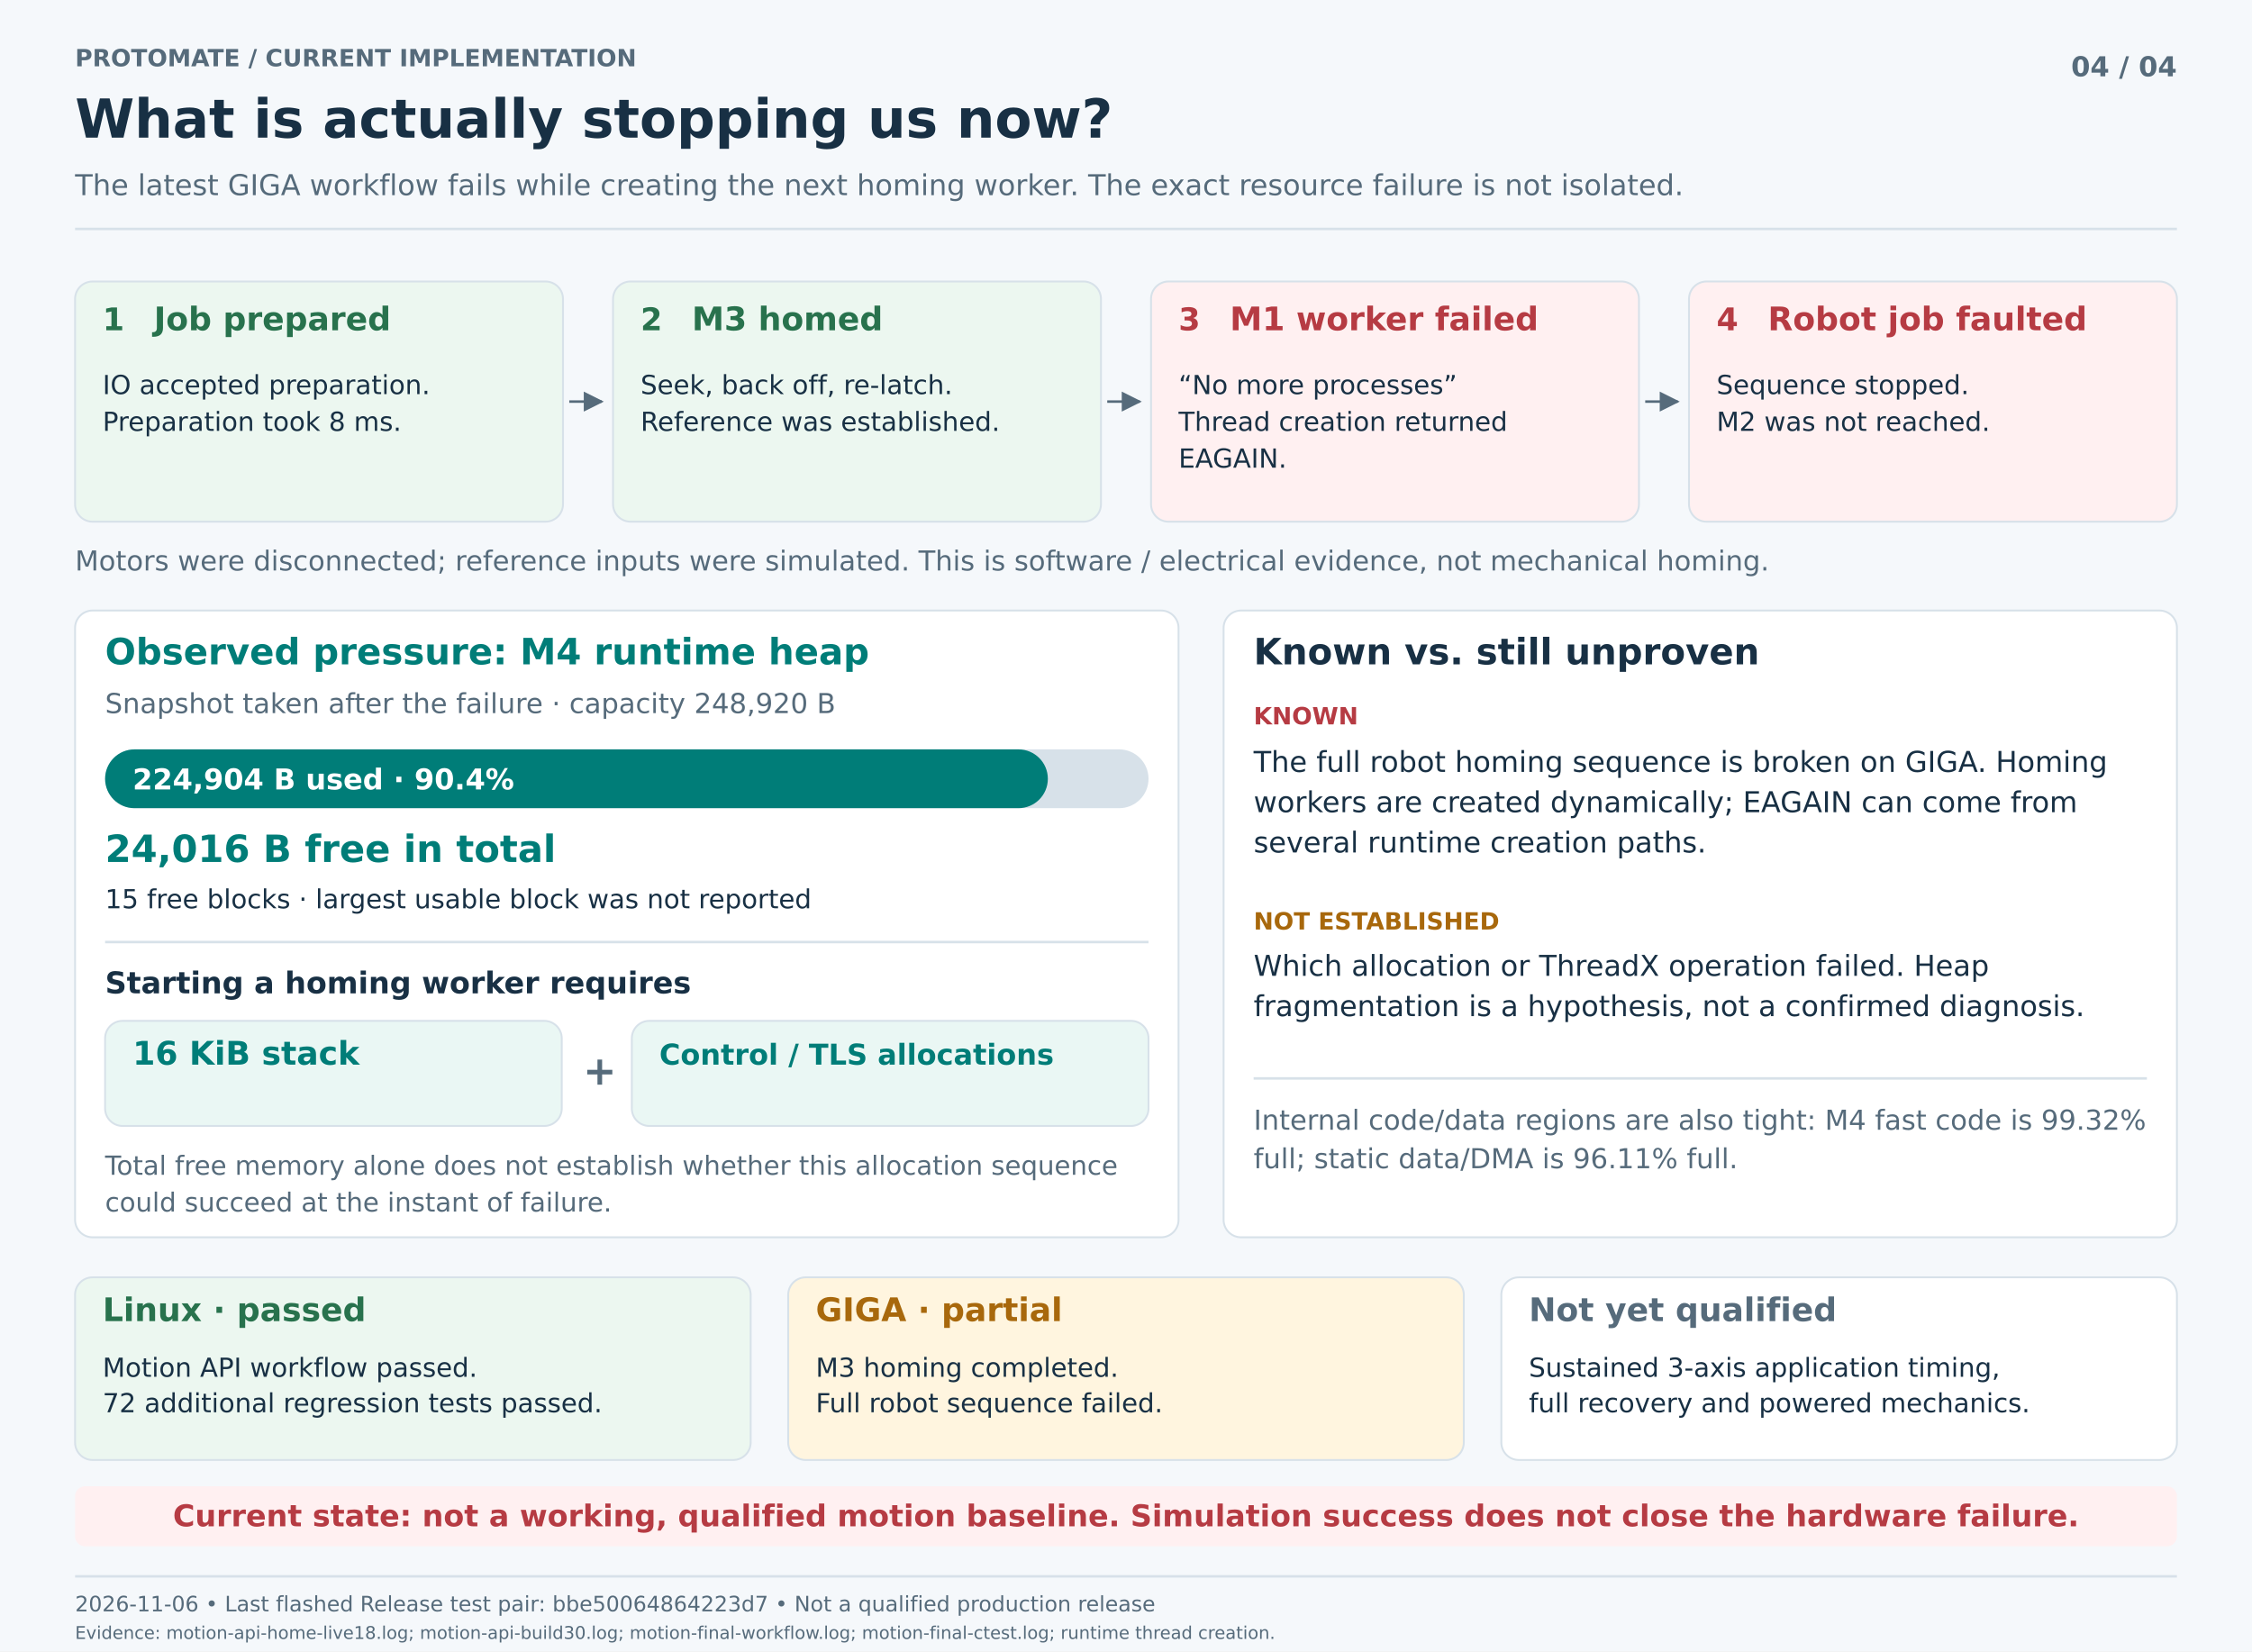
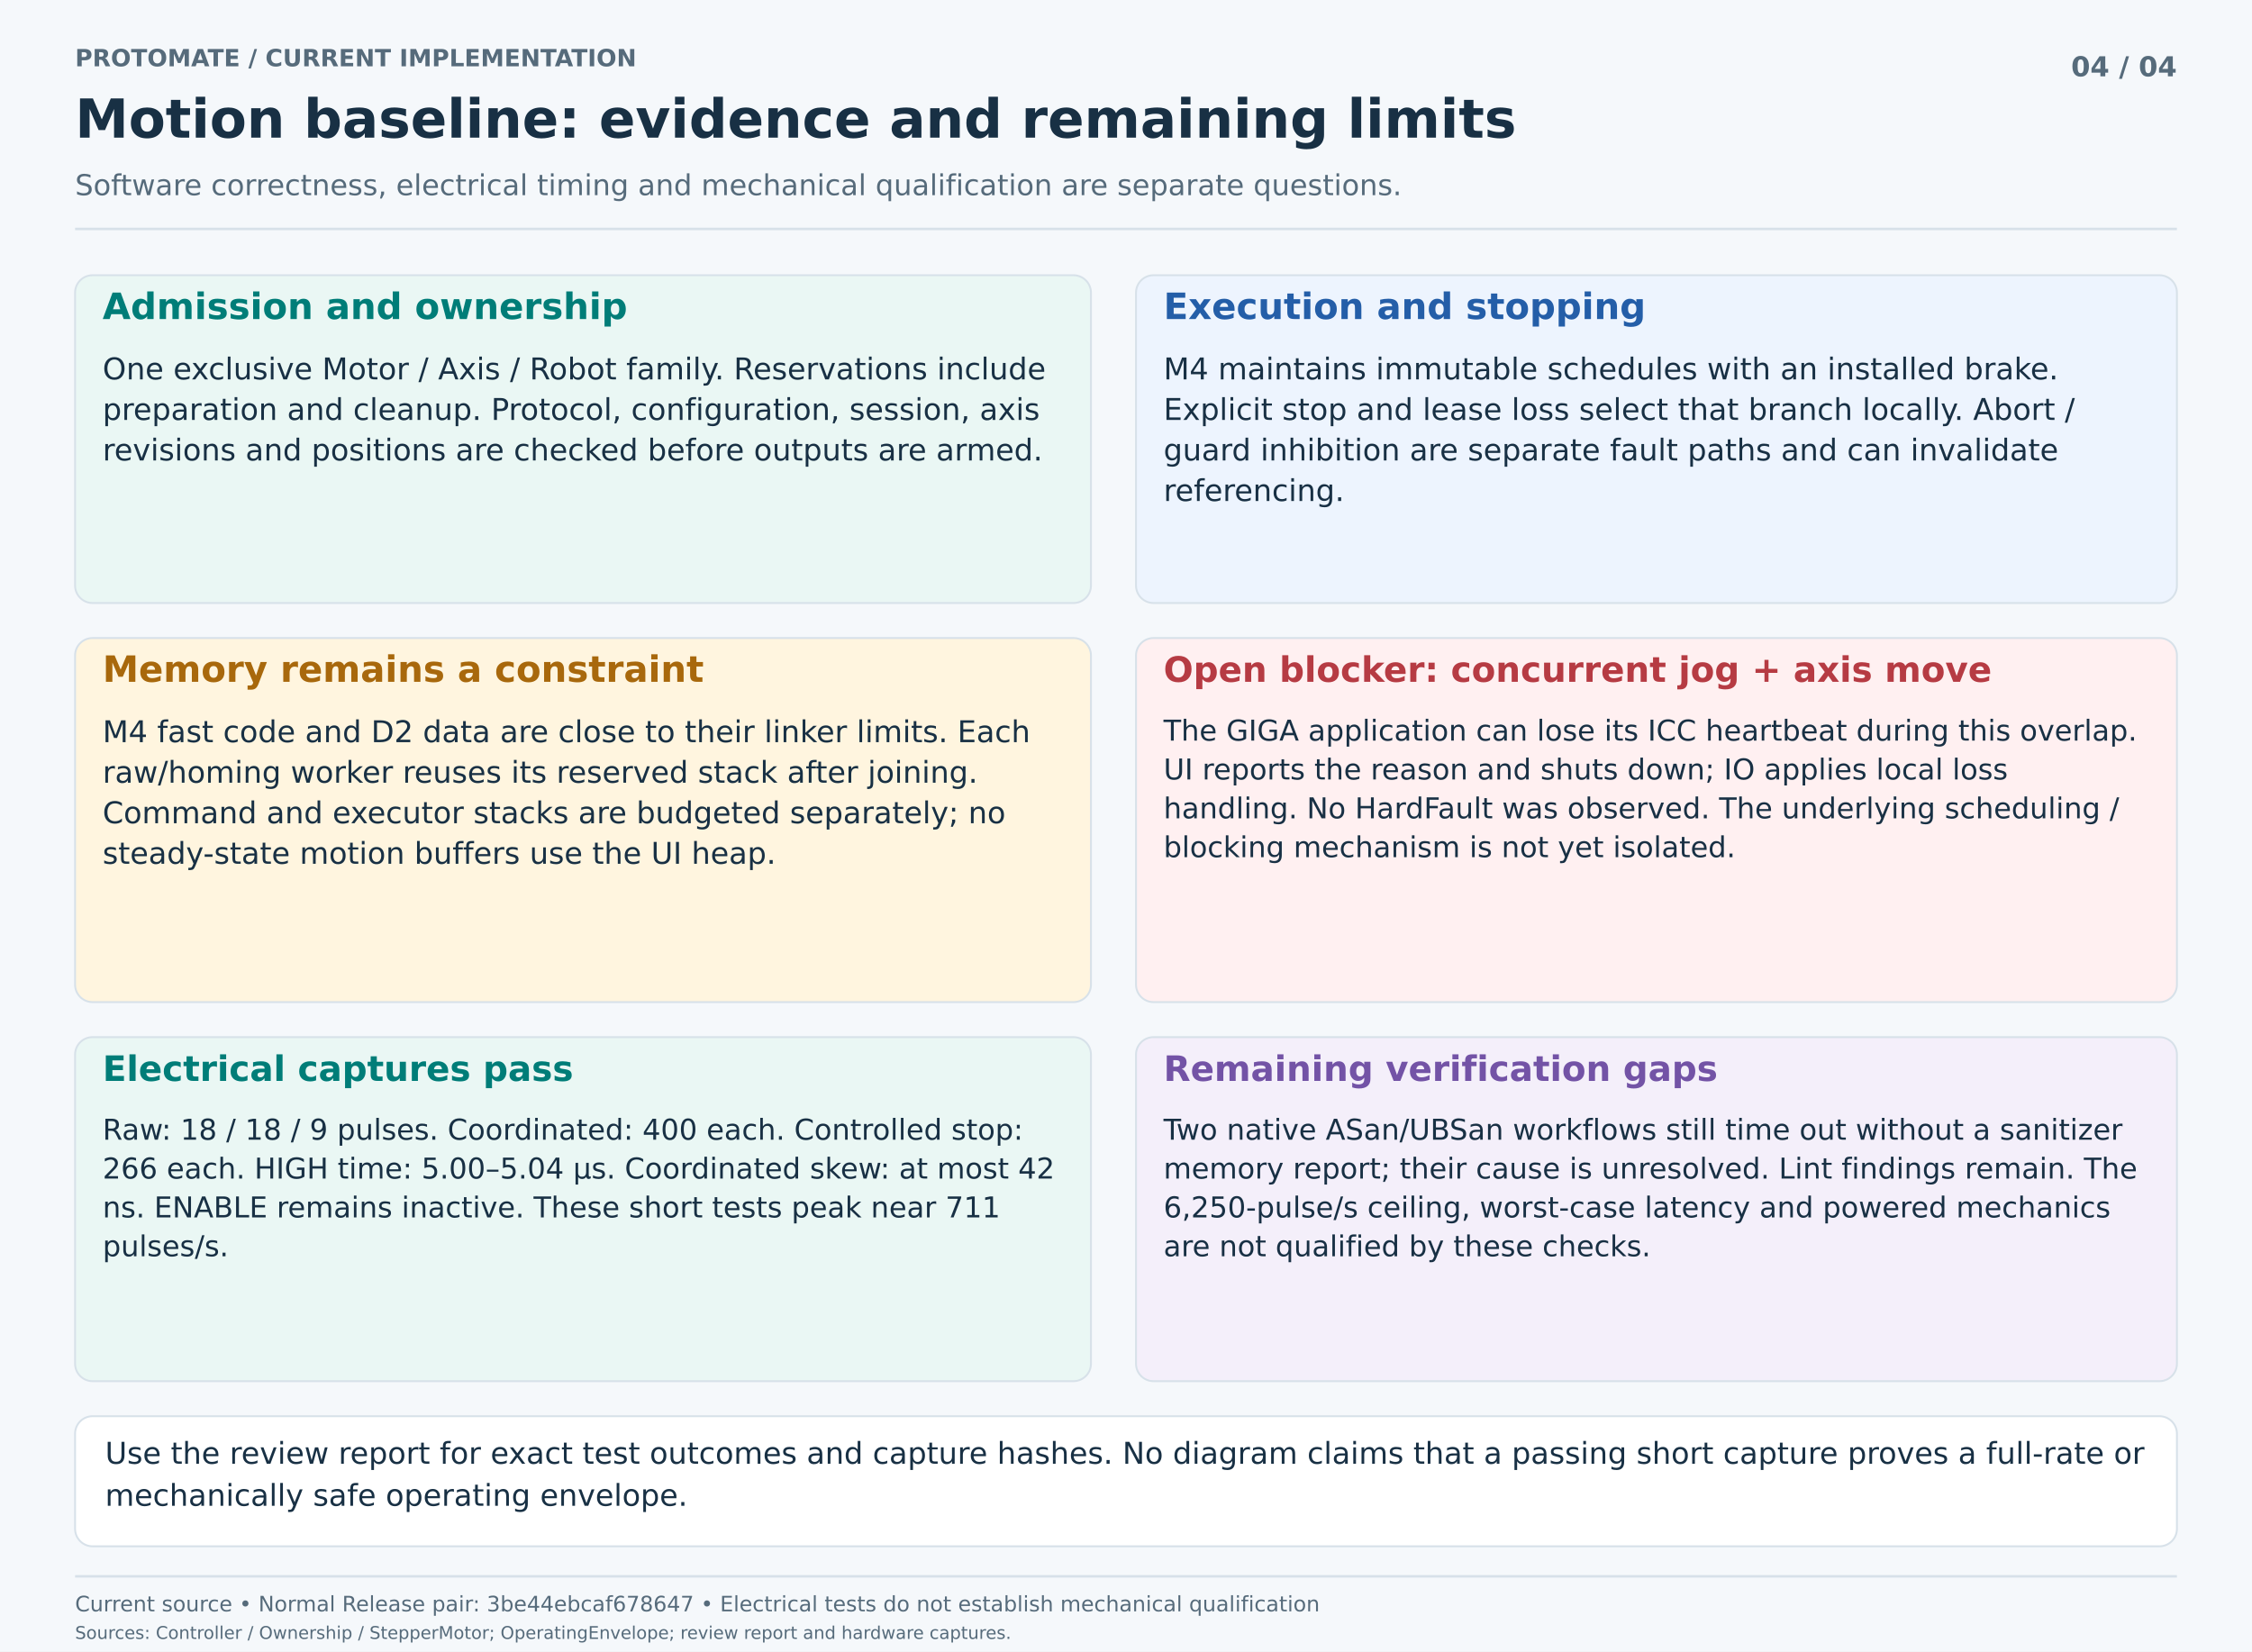
<svg xmlns="http://www.w3.org/2000/svg" width="1800" height="1320" viewBox="0 0 1800 1320" role="img" aria-labelledby="title desc">
  <defs>
    <marker id="arrow" viewBox="0 0 10 10" refX="9" refY="5" markerWidth="8" markerHeight="8" orient="auto-start-reverse">
      <path d="M 0 0 L 10 5 L 0 10 z" fill="#566B7B" />
    </marker>
  </defs>
  <rect x="0" y="0" width="1800" height="1320" rx="0" fill="#F5F8FB" />
  <text x="60" y="53" font-family="DejaVu Sans" font-size="19" font-weight="700" text-anchor="start" fill="#566B7B">PROTOMATE  /  CURRENT IMPLEMENTATION</text>
-   <text x="60" y="110" font-family="DejaVu Sans" font-size="43" font-weight="700" text-anchor="start" fill="#183044">What is actually stopping us now?</text>
-   <text x="60" y="156" font-family="DejaVu Sans" font-size="23" font-weight="400" text-anchor="start" fill="#566B7B">The latest GIGA workflow fails while creating the next homing worker. The exact resource failure is not isolated.</text>
+   <text x="60" y="110" font-family="DejaVu Sans" font-size="43" font-weight="700" text-anchor="start" fill="#183044">Motion baseline: evidence and remaining limits</text>
+   <text x="60" y="156" font-family="DejaVu Sans" font-size="23" font-weight="400" text-anchor="start" fill="#566B7B">Software correctness, electrical timing and mechanical qualification are separate questions.</text>
  <text x="1740" y="61" font-family="DejaVu Sans" font-size="22" font-weight="700" text-anchor="end" fill="#566B7B">04 / 04</text>
  <path d="M60,183 L1740,183" fill="none" stroke="#D7E1E9" stroke-width="2" />
-   <rect x="60" y="225" width="390" height="192" rx="14" fill="#ECF7F0" stroke="#D7E1E9" stroke-width="1.5" />
-   <text x="82" y="264" font-family="DejaVu Sans" font-size="25" font-weight="700" text-anchor="start" fill="#28724D">1</text>
-   <text x="123" y="264" font-family="DejaVu Sans" font-size="26" font-weight="700" text-anchor="start" fill="#28724D">Job prepared</text>
-   <text x="82" y="315.0" font-family="DejaVu Sans" font-size="21" font-weight="400" text-anchor="start" fill="#183044">IO accepted preparation.</text>
-   <text x="82" y="344.4" font-family="DejaVu Sans" font-size="21" font-weight="400" text-anchor="start" fill="#183044">Preparation took 8 ms.</text>
-   <rect x="490" y="225" width="390" height="192" rx="14" fill="#ECF7F0" stroke="#D7E1E9" stroke-width="1.5" />
-   <text x="512" y="264" font-family="DejaVu Sans" font-size="25" font-weight="700" text-anchor="start" fill="#28724D">2</text>
-   <text x="553" y="264" font-family="DejaVu Sans" font-size="26" font-weight="700" text-anchor="start" fill="#28724D">M3 homed</text>
-   <text x="512" y="315.0" font-family="DejaVu Sans" font-size="21" font-weight="400" text-anchor="start" fill="#183044">Seek, back off, re-latch.</text>
-   <text x="512" y="344.4" font-family="DejaVu Sans" font-size="21" font-weight="400" text-anchor="start" fill="#183044">Reference was established.</text>
-   <rect x="920" y="225" width="390" height="192" rx="14" fill="#FFF0F1" stroke="#D7E1E9" stroke-width="1.5" />
-   <text x="942" y="264" font-family="DejaVu Sans" font-size="25" font-weight="700" text-anchor="start" fill="#B63B43">3</text>
-   <text x="983" y="264" font-family="DejaVu Sans" font-size="26" font-weight="700" text-anchor="start" fill="#B63B43">M1 worker failed</text>
-   <text x="942" y="315.0" font-family="DejaVu Sans" font-size="21" font-weight="400" text-anchor="start" fill="#183044">“No more processes”</text>
-   <text x="942" y="344.4" font-family="DejaVu Sans" font-size="21" font-weight="400" text-anchor="start" fill="#183044">Thread creation returned</text>
-   <text x="942" y="373.8" font-family="DejaVu Sans" font-size="21" font-weight="400" text-anchor="start" fill="#183044">EAGAIN.</text>
-   <rect x="1350" y="225" width="390" height="192" rx="14" fill="#FFF0F1" stroke="#D7E1E9" stroke-width="1.5" />
-   <text x="1372" y="264" font-family="DejaVu Sans" font-size="25" font-weight="700" text-anchor="start" fill="#B63B43">4</text>
-   <text x="1413" y="264" font-family="DejaVu Sans" font-size="26" font-weight="700" text-anchor="start" fill="#B63B43">Robot job faulted</text>
-   <text x="1372" y="315.0" font-family="DejaVu Sans" font-size="21" font-weight="400" text-anchor="start" fill="#183044">Sequence stopped.</text>
-   <text x="1372" y="344.4" font-family="DejaVu Sans" font-size="21" font-weight="400" text-anchor="start" fill="#183044">M2 was not reached.</text>
-   <path d="M455,321 L481,321" fill="none" stroke="#566B7B" stroke-width="2" marker-end="url(#arrow)" />
-   <path d="M885,321 L911,321" fill="none" stroke="#566B7B" stroke-width="2" marker-end="url(#arrow)" />
-   <path d="M1315,321 L1341,321" fill="none" stroke="#566B7B" stroke-width="2" marker-end="url(#arrow)" />
-   <text x="60" y="456" font-family="DejaVu Sans" font-size="22" font-weight="400" text-anchor="start" fill="#566B7B">Motors were disconnected; reference inputs were simulated. This is software / electrical evidence, not mechanical homing.</text>
-   <rect x="60" y="488" width="882" height="501" rx="14" fill="#FFFFFF" stroke="#D7E1E9" stroke-width="1.5" />
-   <text x="84" y="531" font-family="DejaVu Sans" font-size="29" font-weight="700" text-anchor="start" fill="#007D78">Observed pressure: M4 runtime heap</text>
-   <text x="84" y="570" font-family="DejaVu Sans" font-size="22" font-weight="400" text-anchor="start" fill="#566B7B">Snapshot taken after the failure · capacity 248,920 B</text>
-   <rect x="84" y="599" width="834" height="47" rx="23.5" fill="#D7E1E9" />
-   <rect x="84" y="599" width="753.535" height="47" rx="23.5" fill="#007D78" />
-   <text x="106" y="631" font-family="DejaVu Sans" font-size="23" font-weight="700" text-anchor="start" fill="#FFFFFF">224,904 B used · 90.4%</text>
-   <text x="84" y="689" font-family="DejaVu Sans" font-size="30" font-weight="700" text-anchor="start" fill="#007D78">24,016 B free in total</text>
-   <text x="84" y="726" font-family="DejaVu Sans" font-size="21" font-weight="400" text-anchor="start" fill="#183044">15 free blocks · largest usable block was not reported</text>
-   <path d="M84,753 L918,753" fill="none" stroke="#D7E1E9" stroke-width="2" />
-   <text x="84" y="794" font-family="DejaVu Sans" font-size="24" font-weight="700" text-anchor="start" fill="#183044">Starting a homing worker requires</text>
-   <rect x="84" y="816" width="365" height="84" rx="14" fill="#EAF7F4" stroke="#D7E1E9" stroke-width="1.5" />
-   <text x="106" y="851.0" font-family="DejaVu Sans" font-size="26" font-weight="700" text-anchor="start" fill="#007D78">16 KiB stack</text>
-   <text x="466" y="867" font-family="DejaVu Sans" font-size="32" font-weight="700" text-anchor="start" fill="#566B7B">+</text>
-   <rect x="505" y="816" width="413" height="84" rx="14" fill="#EAF7F4" stroke="#D7E1E9" stroke-width="1.5" />
-   <text x="527" y="851.0" font-family="DejaVu Sans" font-size="23" font-weight="700" text-anchor="start" fill="#007D78">Control / TLS allocations</text>
-   <text x="84" y="939.0" font-family="DejaVu Sans" font-size="21" font-weight="400" text-anchor="start" fill="#566B7B">Total free memory alone does not establish whether this allocation sequence</text>
-   <text x="84" y="968.4" font-family="DejaVu Sans" font-size="21" font-weight="400" text-anchor="start" fill="#566B7B">could succeed at the instant of failure.</text>
-   <rect x="978" y="488" width="762" height="501" rx="14" fill="#FFFFFF" stroke="#D7E1E9" stroke-width="1.5" />
-   <text x="1002" y="531" font-family="DejaVu Sans" font-size="29" font-weight="700" text-anchor="start" fill="#183044">Known vs. still unproven</text>
-   <text x="1002" y="579" font-family="DejaVu Sans" font-size="19" font-weight="700" text-anchor="start" fill="#B63B43">KNOWN</text>
-   <text x="1002" y="617.0" font-family="DejaVu Sans" font-size="23" font-weight="400" text-anchor="start" fill="#183044">The full robot homing sequence is broken on GIGA. Homing</text>
-   <text x="1002" y="649.2" font-family="DejaVu Sans" font-size="23" font-weight="400" text-anchor="start" fill="#183044">workers are created dynamically; EAGAIN can come from</text>
-   <text x="1002" y="681.4" font-family="DejaVu Sans" font-size="23" font-weight="400" text-anchor="start" fill="#183044">several runtime creation paths.</text>
-   <text x="1002" y="743" font-family="DejaVu Sans" font-size="19" font-weight="700" text-anchor="start" fill="#A8680C">NOT ESTABLISHED</text>
-   <text x="1002" y="780.0" font-family="DejaVu Sans" font-size="23" font-weight="400" text-anchor="start" fill="#183044">Which allocation or ThreadX operation failed. Heap</text>
-   <text x="1002" y="812.2" font-family="DejaVu Sans" font-size="23" font-weight="400" text-anchor="start" fill="#183044">fragmentation is a hypothesis, not a confirmed diagnosis.</text>
-   <path d="M1002,862 L1716,862" fill="none" stroke="#D7E1E9" stroke-width="2" />
-   <text x="1002" y="903.0" font-family="DejaVu Sans" font-size="22" font-weight="400" text-anchor="start" fill="#566B7B">Internal code/data regions are also tight: M4 fast code is 99.32%</text>
-   <text x="1002" y="933.8" font-family="DejaVu Sans" font-size="22" font-weight="400" text-anchor="start" fill="#566B7B">full; static data/DMA is 96.11% full.</text>
-   <rect x="60" y="1021" width="540" height="146" rx="14" fill="#ECF7F0" stroke="#D7E1E9" stroke-width="1.5" />
-   <text x="82" y="1056.0" font-family="DejaVu Sans" font-size="26" font-weight="700" text-anchor="start" fill="#28724D">Linux · passed</text>
-   <text x="82" y="1100.5" font-family="DejaVu Sans" font-size="21" font-weight="400" text-anchor="start" fill="#183044">Motion API workflow passed.</text>
-   <text x="82" y="1128.85" font-family="DejaVu Sans" font-size="21" font-weight="400" text-anchor="start" fill="#183044">72 additional regression tests passed.</text>
-   <rect x="630" y="1021" width="540" height="146" rx="14" fill="#FFF5DF" stroke="#D7E1E9" stroke-width="1.5" />
-   <text x="652" y="1056.0" font-family="DejaVu Sans" font-size="26" font-weight="700" text-anchor="start" fill="#A8680C">GIGA · partial</text>
-   <text x="652" y="1100.5" font-family="DejaVu Sans" font-size="21" font-weight="400" text-anchor="start" fill="#183044">M3 homing completed.</text>
-   <text x="652" y="1128.85" font-family="DejaVu Sans" font-size="21" font-weight="400" text-anchor="start" fill="#183044">Full robot sequence failed.</text>
-   <rect x="1200" y="1021" width="540" height="146" rx="14" fill="#FFFFFF" stroke="#D7E1E9" stroke-width="1.5" />
-   <text x="1222" y="1056.0" font-family="DejaVu Sans" font-size="26" font-weight="700" text-anchor="start" fill="#566B7B">Not yet qualified</text>
-   <text x="1222" y="1100.5" font-family="DejaVu Sans" font-size="21" font-weight="400" text-anchor="start" fill="#183044">Sustained 3-axis application timing,</text>
-   <text x="1222" y="1128.85" font-family="DejaVu Sans" font-size="21" font-weight="400" text-anchor="start" fill="#183044">full recovery and powered mechanics.</text>
-   <rect x="60" y="1188" width="1680" height="48" rx="8" fill="#FFF0F1" />
-   <text x="900" y="1220" font-family="DejaVu Sans" font-size="24" font-weight="700" text-anchor="middle" fill="#B63B43">Current state: not a working, qualified motion baseline. Simulation success does not close the hardware failure.</text>
+   <rect x="60" y="220" width="812" height="262" rx="14" fill="#EAF7F4" stroke="#D7E1E9" stroke-width="1.5" />
+   <text x="82" y="255.0" font-family="DejaVu Sans" font-size="29" font-weight="700" text-anchor="start" fill="#007D78">Admission and ownership</text>
+   <text x="82" y="303.25" font-family="DejaVu Sans" font-size="24" font-weight="400" text-anchor="start" fill="#183044">One exclusive Motor / Axis / Robot family. Reservations include</text>
+   <text x="82" y="335.65" font-family="DejaVu Sans" font-size="24" font-weight="400" text-anchor="start" fill="#183044">preparation and cleanup. Protocol, configuration, session, axis</text>
+   <text x="82" y="368.05" font-family="DejaVu Sans" font-size="24" font-weight="400" text-anchor="start" fill="#183044">revisions and positions are checked before outputs are armed.</text>
+   <rect x="908" y="220" width="832" height="262" rx="14" fill="#EDF4FE" stroke="#D7E1E9" stroke-width="1.5" />
+   <text x="930" y="255.0" font-family="DejaVu Sans" font-size="29" font-weight="700" text-anchor="start" fill="#245EA8">Execution and stopping</text>
+   <text x="930" y="303.25" font-family="DejaVu Sans" font-size="24" font-weight="400" text-anchor="start" fill="#183044">M4 maintains immutable schedules with an installed brake.</text>
+   <text x="930" y="335.65" font-family="DejaVu Sans" font-size="24" font-weight="400" text-anchor="start" fill="#183044">Explicit stop and lease loss select that branch locally. Abort /</text>
+   <text x="930" y="368.05" font-family="DejaVu Sans" font-size="24" font-weight="400" text-anchor="start" fill="#183044">guard inhibition are separate fault paths and can invalidate</text>
+   <text x="930" y="400.45" font-family="DejaVu Sans" font-size="24" font-weight="400" text-anchor="start" fill="#183044">referencing.</text>
+   <rect x="60" y="510" width="812" height="291" rx="14" fill="#FFF5DF" stroke="#D7E1E9" stroke-width="1.5" />
+   <text x="82" y="545.0" font-family="DejaVu Sans" font-size="29" font-weight="700" text-anchor="start" fill="#A8680C">Memory remains a constraint</text>
+   <text x="82" y="593.25" font-family="DejaVu Sans" font-size="24" font-weight="400" text-anchor="start" fill="#183044">M4 fast code and D2 data are close to their linker limits. Each</text>
+   <text x="82" y="625.65" font-family="DejaVu Sans" font-size="24" font-weight="400" text-anchor="start" fill="#183044">raw/homing worker reuses its reserved stack after joining.</text>
+   <text x="82" y="658.05" font-family="DejaVu Sans" font-size="24" font-weight="400" text-anchor="start" fill="#183044">Command and executor stacks are budgeted separately; no</text>
+   <text x="82" y="690.45" font-family="DejaVu Sans" font-size="24" font-weight="400" text-anchor="start" fill="#183044">steady-state motion buffers use the UI heap.</text>
+   <rect x="908" y="510" width="832" height="291" rx="14" fill="#FFF0F1" stroke="#D7E1E9" stroke-width="1.5" />
+   <text x="930" y="545.0" font-family="DejaVu Sans" font-size="28" font-weight="700" text-anchor="start" fill="#B63B43">Open blocker: concurrent jog + axis move</text>
+   <text x="930" y="592.0" font-family="DejaVu Sans" font-size="23" font-weight="400" text-anchor="start" fill="#183044">The GIGA application can lose its ICC heartbeat during this overlap.</text>
+   <text x="930" y="623.05" font-family="DejaVu Sans" font-size="23" font-weight="400" text-anchor="start" fill="#183044">UI reports the reason and shuts down; IO applies local loss</text>
+   <text x="930" y="654.1" font-family="DejaVu Sans" font-size="23" font-weight="400" text-anchor="start" fill="#183044">handling. No HardFault was observed. The underlying scheduling /</text>
+   <text x="930" y="685.15" font-family="DejaVu Sans" font-size="23" font-weight="400" text-anchor="start" fill="#183044">blocking mechanism is not yet isolated.</text>
+   <rect x="60" y="829" width="812" height="275" rx="14" fill="#EAF7F4" stroke="#D7E1E9" stroke-width="1.5" />
+   <text x="82" y="864.0" font-family="DejaVu Sans" font-size="28" font-weight="700" text-anchor="start" fill="#007D78">Electrical captures pass</text>
+   <text x="82" y="911.0" font-family="DejaVu Sans" font-size="23" font-weight="400" text-anchor="start" fill="#183044">Raw: 18 / 18 / 9 pulses. Coordinated: 400 each. Controlled stop:</text>
+   <text x="82" y="942.05" font-family="DejaVu Sans" font-size="23" font-weight="400" text-anchor="start" fill="#183044">266 each. HIGH time: 5.00–5.04 µs. Coordinated skew: at most 42</text>
+   <text x="82" y="973.1" font-family="DejaVu Sans" font-size="23" font-weight="400" text-anchor="start" fill="#183044">ns. ENABLE remains inactive. These short tests peak near 711</text>
+   <text x="82" y="1004.15" font-family="DejaVu Sans" font-size="23" font-weight="400" text-anchor="start" fill="#183044">pulses/s.</text>
+   <rect x="908" y="829" width="832" height="275" rx="14" fill="#F4EFFA" stroke="#D7E1E9" stroke-width="1.5" />
+   <text x="930" y="864.0" font-family="DejaVu Sans" font-size="28" font-weight="700" text-anchor="start" fill="#7353A6">Remaining verification gaps</text>
+   <text x="930" y="911.0" font-family="DejaVu Sans" font-size="23" font-weight="400" text-anchor="start" fill="#183044">Two native ASan/UBSan workflows still time out without a sanitizer</text>
+   <text x="930" y="942.05" font-family="DejaVu Sans" font-size="23" font-weight="400" text-anchor="start" fill="#183044">memory report; their cause is unresolved. Lint findings remain. The</text>
+   <text x="930" y="973.1" font-family="DejaVu Sans" font-size="23" font-weight="400" text-anchor="start" fill="#183044">6,250-pulse/s ceiling, worst-case latency and powered mechanics</text>
+   <text x="930" y="1004.15" font-family="DejaVu Sans" font-size="23" font-weight="400" text-anchor="start" fill="#183044">are not qualified by these checks.</text>
+   <rect x="60" y="1132" width="1680" height="104" rx="14" fill="#FFFFFF" stroke="#D7E1E9" stroke-width="1.5" />
+   <text x="84" y="1170.0" font-family="DejaVu Sans" font-size="24" font-weight="400" text-anchor="start" fill="#183044">Use the review report for exact test outcomes and capture hashes. No diagram claims that a passing short capture proves a full-rate or</text>
+   <text x="84" y="1203.6" font-family="DejaVu Sans" font-size="24" font-weight="400" text-anchor="start" fill="#183044">mechanically safe operating envelope.</text>
  <path d="M60,1260 L1740,1260" fill="none" stroke="#D7E1E9" stroke-width="2" />
-   <text x="60" y="1288" font-family="DejaVu Sans" font-size="17" font-weight="400" text-anchor="start" fill="#566B7B">2026-11-06  •  Last flashed Release test pair: bbe50064864223d7  •  Not a qualified production release</text>
-   <text x="60" y="1310" font-family="DejaVu Sans" font-size="14" font-weight="400" text-anchor="start" fill="#566B7B">Evidence: motion-api-home-live18.log; motion-api-build30.log; motion-final-workflow.log; motion-final-ctest.log; runtime thread creation.</text>
+   <text x="60" y="1288" font-family="DejaVu Sans" font-size="17" font-weight="400" text-anchor="start" fill="#566B7B">Current source • Normal Release pair: 3be44ebcaf678647 • Electrical tests do not establish mechanical qualification</text>
+   <text x="60" y="1310" font-family="DejaVu Sans" font-size="14" font-weight="400" text-anchor="start" fill="#566B7B">Sources: Controller / Ownership / StepperMotor; OperatingEnvelope; review report and hardware captures.</text>
</svg>
